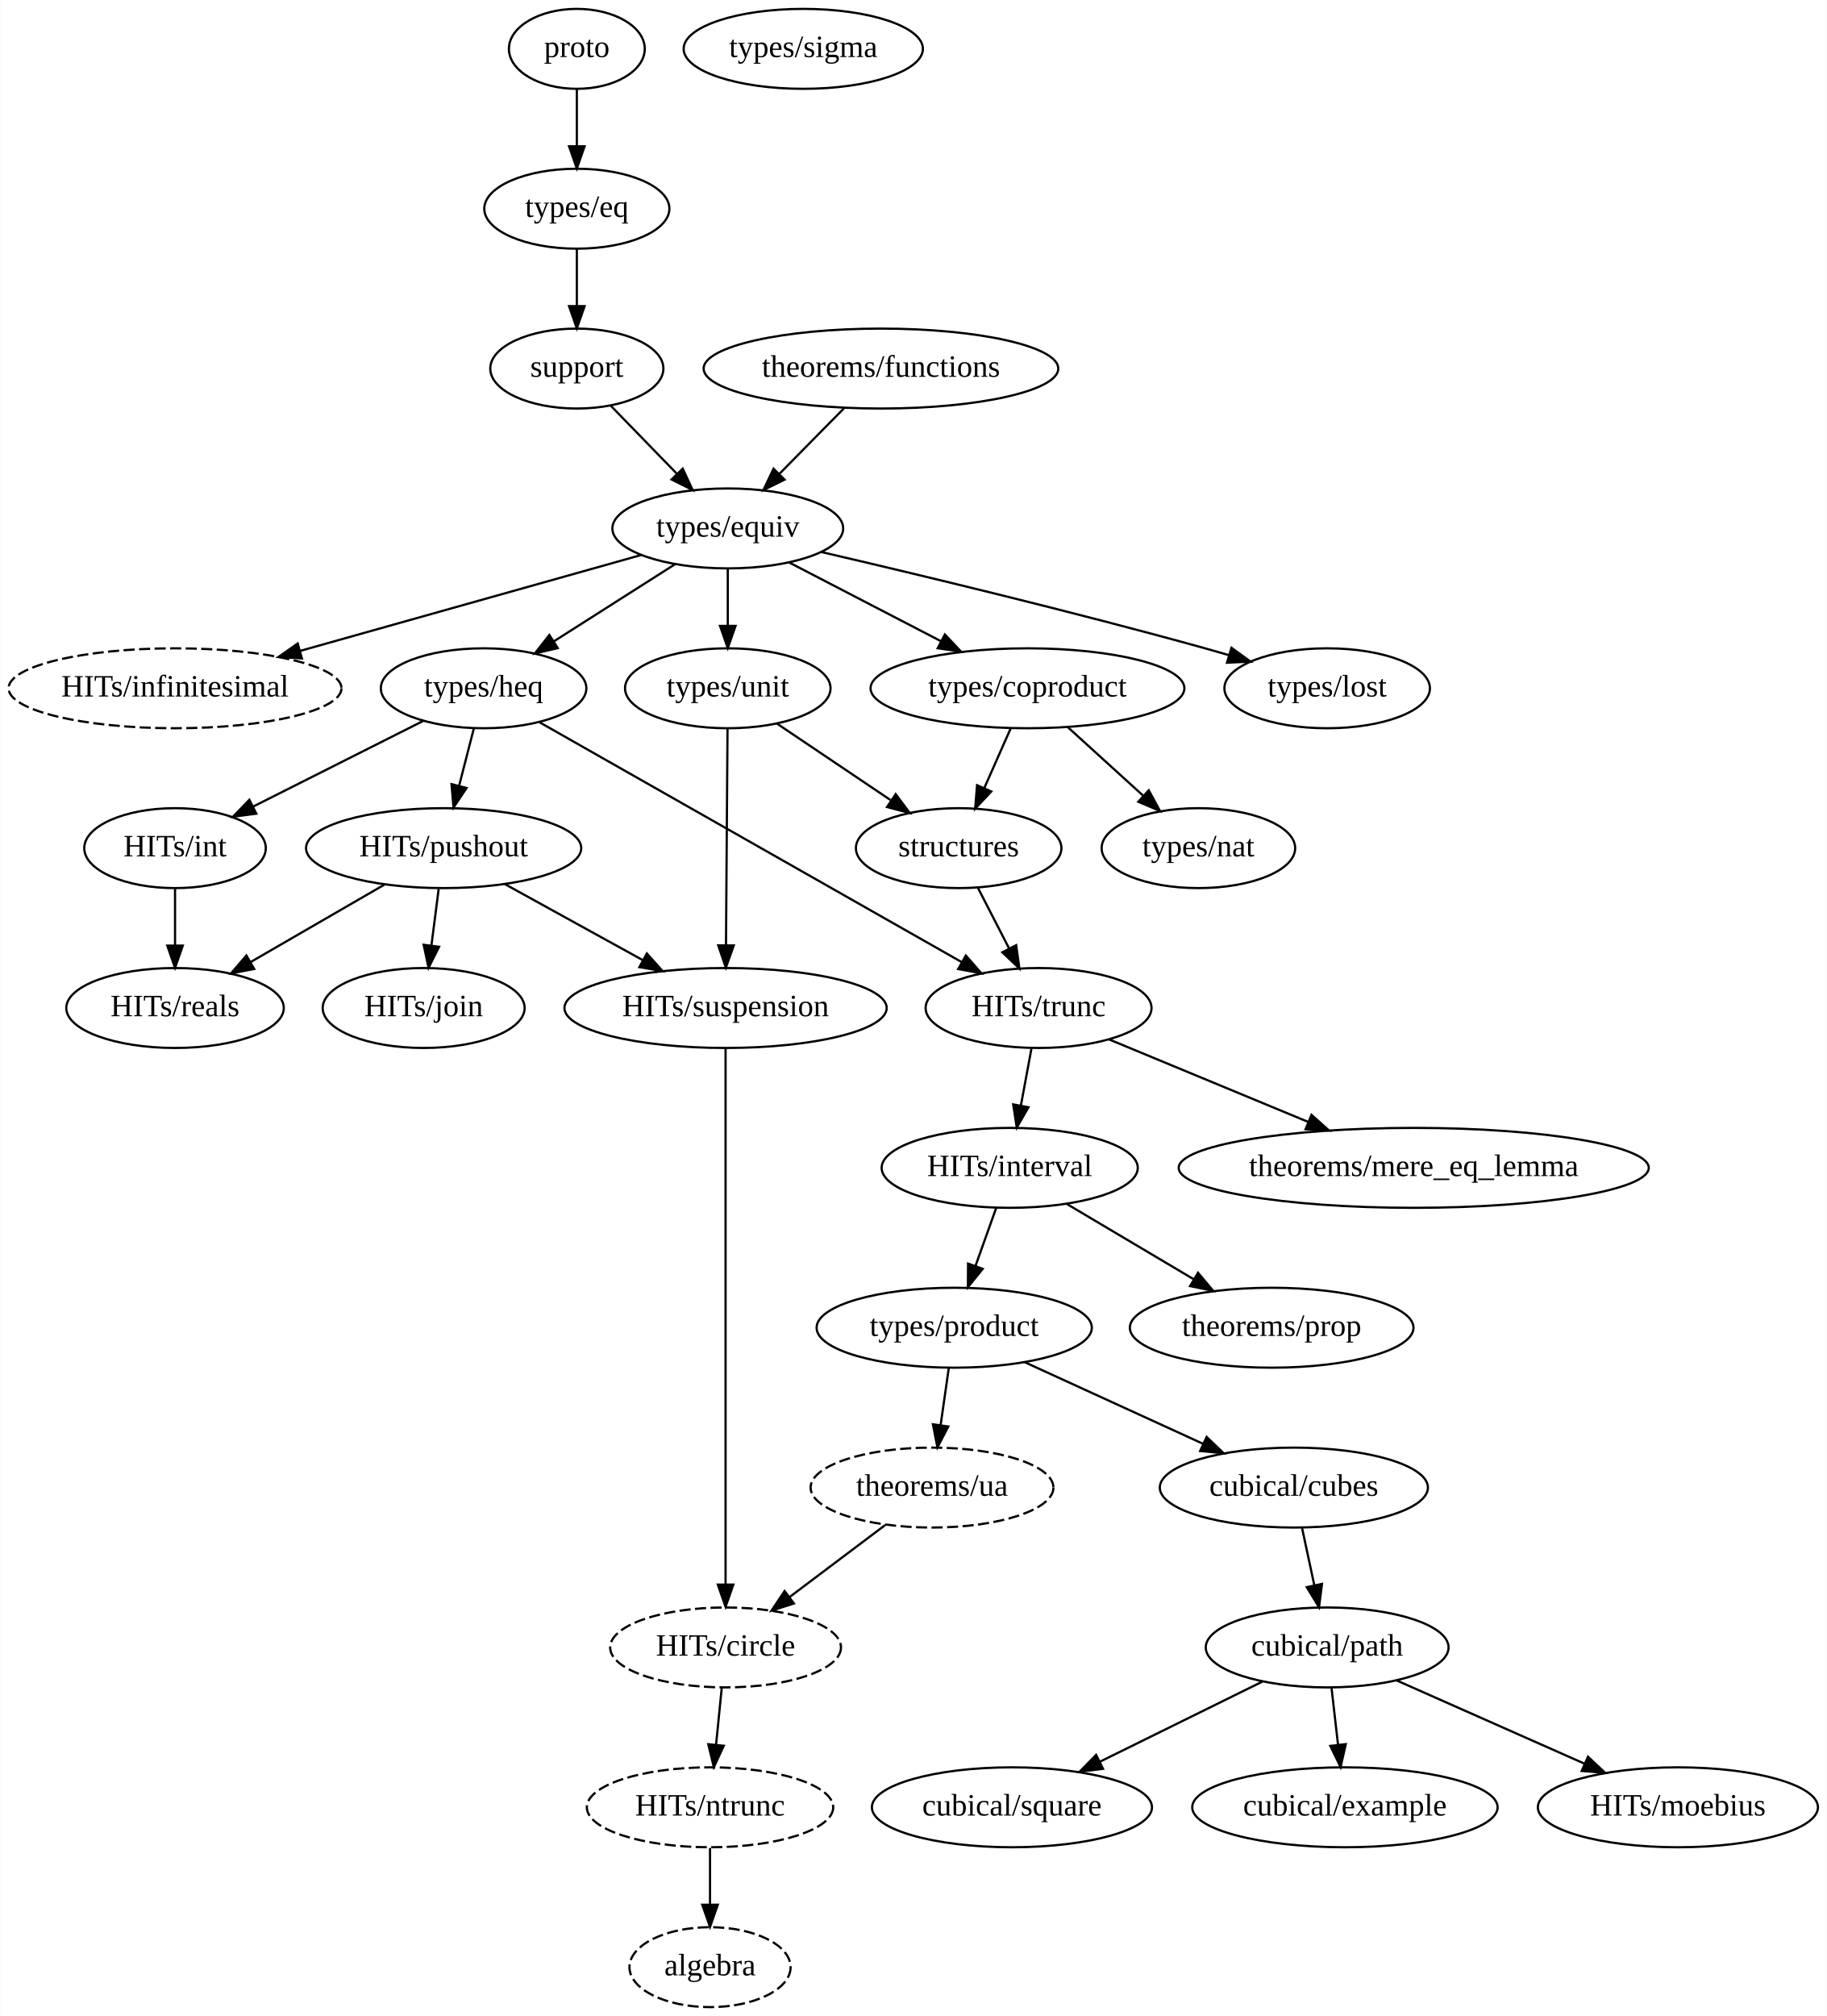
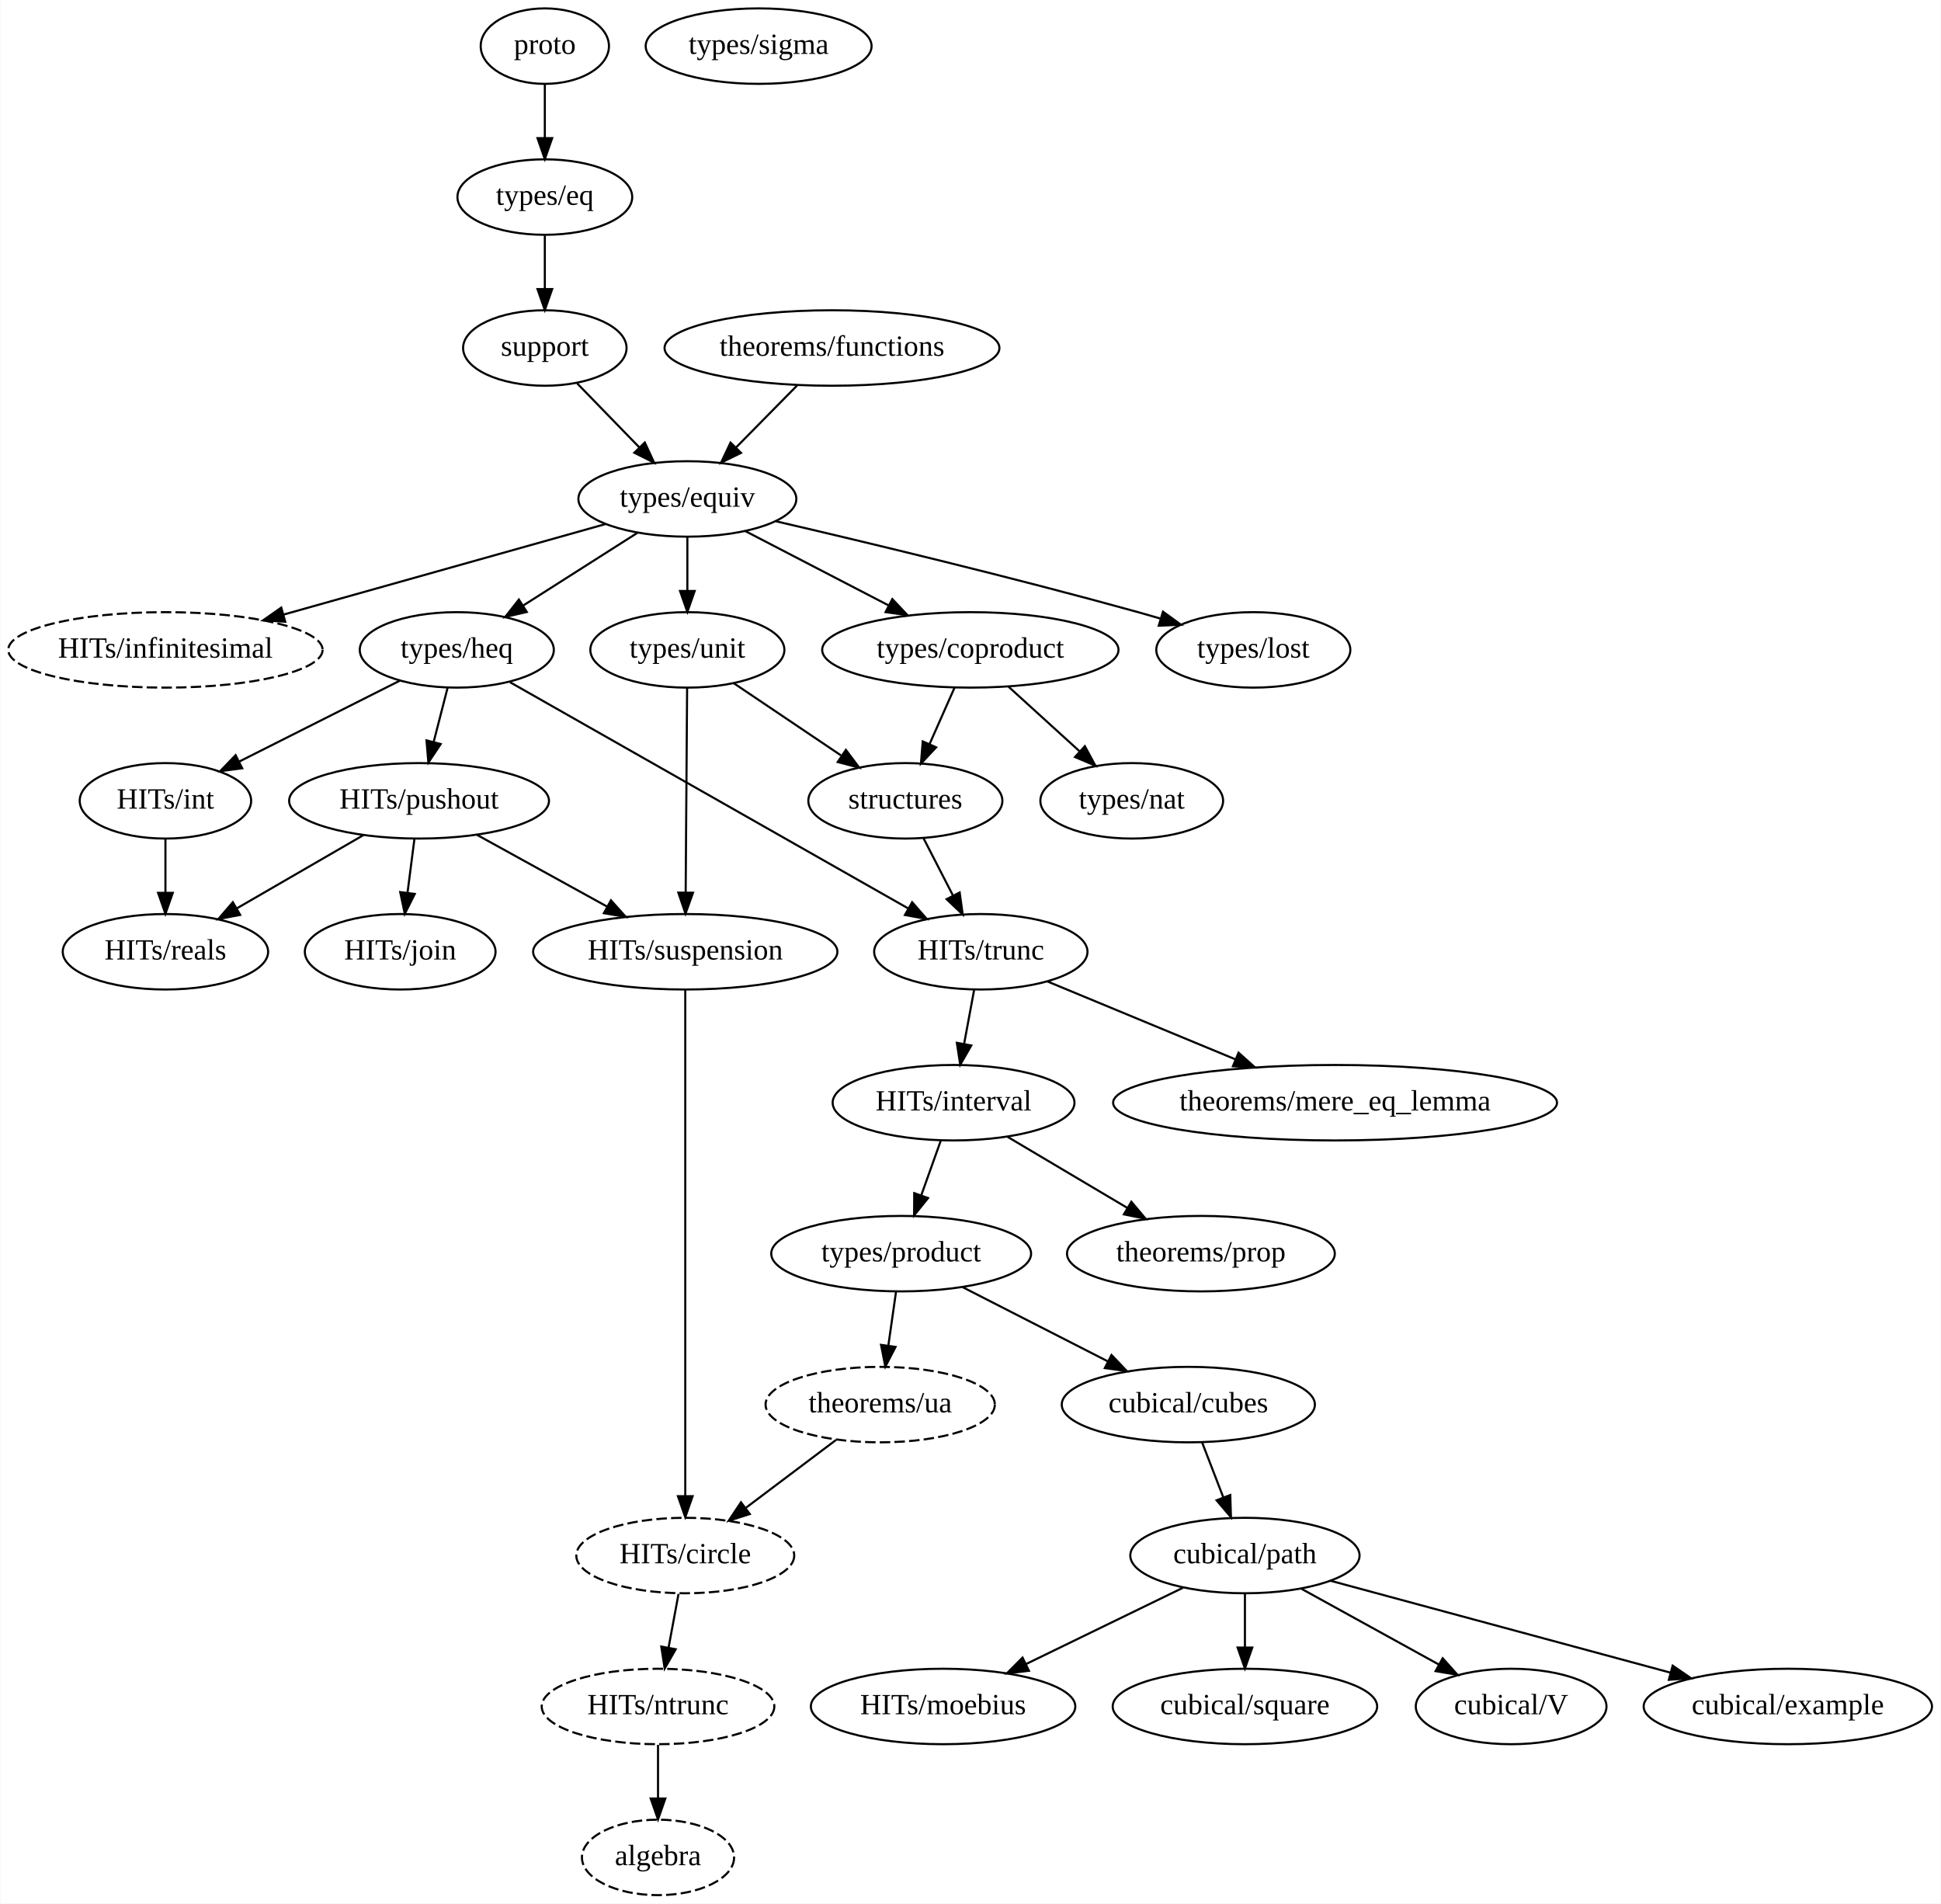
- <svg xmlns="http://www.w3.org/2000/svg" width="823pt" height="908pt" viewBox="0.00 0.00 822.79 908.00">
+ <svg xmlns="http://www.w3.org/2000/svg" width="926pt" height="908pt" viewBox="0.00 0.00 925.64 908.00">
  <g id="graph0" class="graph" transform="scale(1 1) rotate(0) translate(4 904)">
-     <polygon fill="white" stroke="none" points="-4,4 -4,-904 818.788,-904 818.788,4 -4,4" />
+     <polygon fill="white" stroke="none" points="-4,4 -4,-904 921.637,-904 921.637,4 -4,4" />
    <g id="node1" class="node">
      <ellipse fill="none" stroke="black" cx="255.743" cy="-882" rx="30.595" ry="18" />
      <text text-anchor="middle" x="255.743" y="-878.3" font-family="Times New Roman,serif" font-size="14.00">proto</text>
    </g>
    <g id="node2" class="node">
      <ellipse fill="none" stroke="black" cx="255.743" cy="-810" rx="41.693" ry="18" />
      <text text-anchor="middle" x="255.743" y="-806.3" font-family="Times New Roman,serif" font-size="14.00">types/eq</text>
    </g>
    <g id="edge1" class="edge">
      <path fill="none" stroke="black" d="M255.743,-863.697C255.743,-855.983 255.743,-846.712 255.743,-838.112" />
      <polygon fill="black" stroke="black" points="259.243,-838.104 255.743,-828.104 252.243,-838.104 259.243,-838.104" />
    </g>
-     <g id="node17" class="node">
+     <g id="node18" class="node">
      <ellipse fill="none" stroke="black" cx="255.743" cy="-738" rx="38.993" ry="18" />
      <text text-anchor="middle" x="255.743" y="-734.3" font-family="Times New Roman,serif" font-size="14.00">support</text>
    </g>
-     <g id="edge27" class="edge">
+     <g id="edge28" class="edge">
      <path fill="none" stroke="black" d="M255.743,-791.697C255.743,-783.983 255.743,-774.712 255.743,-766.112" />
      <polygon fill="black" stroke="black" points="259.243,-766.104 255.743,-756.104 252.243,-766.104 259.243,-766.104" />
    </g>
    <g id="node3" class="node">
-       <ellipse fill="none" stroke="black" stroke-dasharray="5,2" cx="315.743" cy="-18" rx="36.294" ry="18" />
-       <text text-anchor="middle" x="315.743" y="-14.3" font-family="Times New Roman,serif" font-size="14.00">algebra</text>
+       <ellipse fill="none" stroke="black" stroke-dasharray="5,2" cx="309.743" cy="-18" rx="36.294" ry="18" />
+       <text text-anchor="middle" x="309.743" y="-14.3" font-family="Times New Roman,serif" font-size="14.00">algebra</text>
    </g>
    <g id="node4" class="node">
-       <ellipse fill="none" stroke="black" stroke-dasharray="5,2" cx="315.743" cy="-90" rx="55.491" ry="18" />
-       <text text-anchor="middle" x="315.743" y="-86.3" font-family="Times New Roman,serif" font-size="14.00">HITs/ntrunc</text>
+       <ellipse fill="none" stroke="black" stroke-dasharray="5,2" cx="309.743" cy="-90" rx="55.491" ry="18" />
+       <text text-anchor="middle" x="309.743" y="-86.3" font-family="Times New Roman,serif" font-size="14.00">HITs/ntrunc</text>
    </g>
    <g id="edge2" class="edge">
-       <path fill="none" stroke="black" d="M315.743,-71.697C315.743,-63.983 315.743,-54.712 315.743,-46.112" />
-       <polygon fill="black" stroke="black" points="319.243,-46.104 315.743,-36.104 312.243,-46.104 319.243,-46.104" />
+       <path fill="none" stroke="black" d="M309.743,-71.697C309.743,-63.983 309.743,-54.712 309.743,-46.112" />
+       <polygon fill="black" stroke="black" points="313.243,-46.104 309.743,-36.104 306.243,-46.104 313.243,-46.104" />
    </g>
    <g id="node5" class="node">
      <ellipse fill="none" stroke="black" stroke-dasharray="5,2" cx="322.743" cy="-162" rx="51.991" ry="18" />
      <text text-anchor="middle" x="322.743" y="-158.3" font-family="Times New Roman,serif" font-size="14.00">HITs/circle</text>
    </g>
-     <g id="edge19" class="edge">
-       <path fill="none" stroke="black" d="M321.013,-143.697C320.242,-135.983 319.315,-126.712 318.455,-118.112" />
-       <polygon fill="black" stroke="black" points="321.932,-117.706 317.454,-108.104 314.966,-118.403 321.932,-117.706" />
+     <g id="edge20" class="edge">
+       <path fill="none" stroke="black" d="M319.53,-143.697C318.097,-135.983 316.376,-126.712 314.779,-118.112" />
+       <polygon fill="black" stroke="black" points="318.187,-117.297 312.92,-108.104 311.305,-118.575 318.187,-117.297" />
    </g>
    <g id="node6" class="node">
      <ellipse fill="none" stroke="black" cx="322.743" cy="-450" rx="72.588" ry="18" />
      <text text-anchor="middle" x="322.743" y="-446.3" font-family="Times New Roman,serif" font-size="14.00">HITs/suspension</text>
    </g>
    <g id="edge3" class="edge">
      <path fill="none" stroke="black" d="M322.743,-431.966C322.743,-384.291 322.743,-249.185 322.743,-190.63" />
      <polygon fill="black" stroke="black" points="326.243,-190.306 322.743,-180.306 319.243,-190.306 326.243,-190.306" />
    </g>
    <g id="node7" class="node">
      <ellipse fill="none" stroke="black" stroke-dasharray="5,2" cx="415.743" cy="-234" rx="54.691" ry="18" />
      <text text-anchor="middle" x="415.743" y="-230.3" font-family="Times New Roman,serif" font-size="14.00">theorems/ua</text>
    </g>
    <g id="edge4" class="edge">
      <path fill="none" stroke="black" d="M394.64,-217.116C381.947,-207.562 365.613,-195.267 351.722,-184.812" />
      <polygon fill="black" stroke="black" points="353.537,-181.797 343.443,-178.58 349.328,-187.39 353.537,-181.797" />
    </g>
    <g id="node8" class="node">
      <ellipse fill="none" stroke="black" stroke-dasharray="5,2" cx="74.743" cy="-594" rx="74.987" ry="18" />
      <text text-anchor="middle" x="74.743" y="-590.3" font-family="Times New Roman,serif" font-size="14.00">HITs/infinitesimal</text>
    </g>
    <g id="node9" class="node">
      <ellipse fill="none" stroke="black" cx="323.743" cy="-666" rx="51.991" ry="18" />
      <text text-anchor="middle" x="323.743" y="-662.3" font-family="Times New Roman,serif" font-size="14.00">types/equiv</text>
    </g>
    <g id="edge5" class="edge">
      <path fill="none" stroke="black" d="M284.563,-653.985C243.264,-642.375 177.83,-623.98 131.016,-610.82" />
      <polygon fill="black" stroke="black" points="131.899,-607.432 121.324,-608.095 130.004,-614.171 131.899,-607.432" />
    </g>
    <g id="node10" class="node">
      <ellipse fill="none" stroke="black" cx="458.743" cy="-594" rx="70.688" ry="18" />
      <text text-anchor="middle" x="458.743" y="-590.3" font-family="Times New Roman,serif" font-size="14.00">types/coproduct</text>
    </g>
    <g id="edge6" class="edge">
      <path fill="none" stroke="black" d="M351.388,-650.666C371.098,-640.446 397.87,-626.564 419.749,-615.22" />
      <polygon fill="black" stroke="black" points="421.524,-618.242 428.79,-610.531 418.302,-612.027 421.524,-618.242" />
    </g>
-     <g id="node16" class="node">
+     <g id="node17" class="node">
      <ellipse fill="none" stroke="black" cx="213.743" cy="-594" rx="46.292" ry="18" />
      <text text-anchor="middle" x="213.743" y="-590.3" font-family="Times New Roman,serif" font-size="14.00">types/heq</text>
    </g>
-     <g id="edge11" class="edge">
+     <g id="edge12" class="edge">
      <path fill="none" stroke="black" d="M299.875,-649.811C283.948,-639.676 262.827,-626.235 245.487,-615.201" />
      <polygon fill="black" stroke="black" points="247.127,-612.096 236.811,-609.68 243.369,-618.001 247.127,-612.096" />
    </g>
-     <g id="node28" class="node">
+     <g id="node29" class="node">
      <ellipse fill="none" stroke="black" cx="323.743" cy="-594" rx="46.292" ry="18" />
      <text text-anchor="middle" x="323.743" y="-590.3" font-family="Times New Roman,serif" font-size="14.00">types/unit</text>
    </g>
-     <g id="edge33" class="edge">
+     <g id="edge34" class="edge">
      <path fill="none" stroke="black" d="M323.743,-647.697C323.743,-639.983 323.743,-630.712 323.743,-622.112" />
      <polygon fill="black" stroke="black" points="327.243,-622.104 323.743,-612.104 320.243,-622.104 327.243,-622.104" />
    </g>
-     <g id="node31" class="node">
+     <g id="node32" class="node">
      <ellipse fill="none" stroke="black" cx="593.743" cy="-594" rx="46.292" ry="18" />
      <text text-anchor="middle" x="593.743" y="-590.3" font-family="Times New Roman,serif" font-size="14.00">types/lost</text>
    </g>
-     <g id="edge35" class="edge">
+     <g id="edge36" class="edge">
      <path fill="none" stroke="black" d="M365.953,-655.36C409.442,-645.248 479.103,-628.553 538.743,-612 542.273,-611.02 545.92,-609.972 549.578,-608.896" />
      <polygon fill="black" stroke="black" points="550.639,-612.232 559.213,-606.008 548.629,-605.527 550.639,-612.232" />
    </g>
-     <g id="node29" class="node">
+     <g id="node30" class="node">
      <ellipse fill="none" stroke="black" cx="427.743" cy="-522" rx="46.292" ry="18" />
      <text text-anchor="middle" x="427.743" y="-518.3" font-family="Times New Roman,serif" font-size="14.00">structures</text>
    </g>
-     <g id="edge26" class="edge">
+     <g id="edge27" class="edge">
      <path fill="none" stroke="black" d="M451.239,-576.055C447.66,-567.973 443.297,-558.121 439.307,-549.112" />
      <polygon fill="black" stroke="black" points="442.428,-547.515 435.178,-539.789 436.028,-550.35 442.428,-547.515" />
    </g>
-     <g id="node30" class="node">
+     <g id="node31" class="node">
      <ellipse fill="none" stroke="black" cx="535.743" cy="-522" rx="43.592" ry="18" />
      <text text-anchor="middle" x="535.743" y="-518.3" font-family="Times New Roman,serif" font-size="14.00">types/nat</text>
    </g>
-     <g id="edge34" class="edge">
+     <g id="edge35" class="edge">
      <path fill="none" stroke="black" d="M476.991,-576.411C487.083,-567.237 499.77,-555.703 510.77,-545.703" />
      <polygon fill="black" stroke="black" points="513.375,-548.065 518.42,-538.749 508.666,-542.886 513.375,-548.065" />
    </g>
    <g id="node11" class="node">
      <ellipse fill="none" stroke="black" cx="425.743" cy="-306" rx="61.99" ry="18" />
      <text text-anchor="middle" x="425.743" y="-302.3" font-family="Times New Roman,serif" font-size="14.00">types/product</text>
    </g>
-     <g id="edge32" class="edge">
+     <g id="edge33" class="edge">
      <path fill="none" stroke="black" d="M423.271,-287.697C422.169,-279.983 420.845,-270.712 419.617,-262.112" />
      <polygon fill="black" stroke="black" points="423.066,-261.509 418.187,-252.104 416.136,-262.499 423.066,-261.509" />
    </g>
    <g id="node12" class="node">
-       <ellipse fill="none" stroke="black" cx="578.743" cy="-234" rx="60.389" ry="18" />
-       <text text-anchor="middle" x="578.743" y="-230.3" font-family="Times New Roman,serif" font-size="14.00">cubical/cubes</text>
+       <ellipse fill="none" stroke="black" cx="562.743" cy="-234" rx="60.389" ry="18" />
+       <text text-anchor="middle" x="562.743" y="-230.3" font-family="Times New Roman,serif" font-size="14.00">cubical/cubes</text>
    </g>
    <g id="edge7" class="edge">
-       <path fill="none" stroke="black" d="M457.445,-290.496C480.729,-279.843 512.562,-265.279 537.775,-253.744" />
-       <polygon fill="black" stroke="black" points="539.445,-256.829 547.082,-249.485 536.533,-250.463 539.445,-256.829" />
+       <path fill="none" stroke="black" d="M455.133,-289.983C475.359,-279.649 502.426,-265.819 524.354,-254.615" />
+       <polygon fill="black" stroke="black" points="526.09,-257.659 533.402,-249.992 522.905,-251.425 526.09,-257.659" />
    </g>
    <g id="node13" class="node">
-       <ellipse fill="none" stroke="black" cx="593.743" cy="-162" rx="54.691" ry="18" />
-       <text text-anchor="middle" x="593.743" y="-158.3" font-family="Times New Roman,serif" font-size="14.00">cubical/path</text>
+       <ellipse fill="none" stroke="black" cx="589.743" cy="-162" rx="54.691" ry="18" />
+       <text text-anchor="middle" x="589.743" y="-158.3" font-family="Times New Roman,serif" font-size="14.00">cubical/path</text>
    </g>
    <g id="edge8" class="edge">
-       <path fill="none" stroke="black" d="M582.451,-215.697C584.104,-207.983 586.091,-198.712 587.934,-190.112" />
-       <polygon fill="black" stroke="black" points="591.405,-190.616 590.078,-180.104 584.56,-189.149 591.405,-190.616" />
+       <path fill="none" stroke="black" d="M569.279,-216.055C572.318,-208.176 576.006,-198.617 579.409,-189.794" />
+       <polygon fill="black" stroke="black" points="582.747,-190.865 583.08,-180.275 576.216,-188.346 582.747,-190.865" />
    </g>
    <g id="node14" class="node">
-       <ellipse fill="none" stroke="black" cx="451.743" cy="-90" rx="63.089" ry="18" />
-       <text text-anchor="middle" x="451.743" y="-86.3" font-family="Times New Roman,serif" font-size="14.00">cubical/square</text>
+       <ellipse fill="none" stroke="black" cx="589.743" cy="-90" rx="63.089" ry="18" />
+       <text text-anchor="middle" x="589.743" y="-86.3" font-family="Times New Roman,serif" font-size="14.00">cubical/square</text>
    </g>
    <g id="edge9" class="edge">
-       <path fill="none" stroke="black" d="M564.665,-146.666C543.556,-136.26 514.744,-122.057 491.507,-110.602" />
-       <polygon fill="black" stroke="black" points="492.772,-107.323 482.255,-106.041 489.677,-113.602 492.772,-107.323" />
+       <path fill="none" stroke="black" d="M589.743,-143.697C589.743,-135.983 589.743,-126.712 589.743,-118.112" />
+       <polygon fill="black" stroke="black" points="593.243,-118.104 589.743,-108.104 586.243,-118.104 593.243,-118.104" />
    </g>
    <g id="node15" class="node">
-       <ellipse fill="none" stroke="black" cx="601.743" cy="-90" rx="68.788" ry="18" />
-       <text text-anchor="middle" x="601.743" y="-86.3" font-family="Times New Roman,serif" font-size="14.00">cubical/example</text>
+       <ellipse fill="none" stroke="black" cx="716.743" cy="-90" rx="45.492" ry="18" />
+       <text text-anchor="middle" x="716.743" y="-86.3" font-family="Times New Roman,serif" font-size="14.00">cubical/V</text>
    </g>
    <g id="edge10" class="edge">
-       <path fill="none" stroke="black" d="M595.721,-143.697C596.602,-135.983 597.662,-126.712 598.645,-118.112" />
-       <polygon fill="black" stroke="black" points="602.13,-118.437 599.789,-108.104 595.176,-117.642 602.13,-118.437" />
-     </g>
-     <g id="node24" class="node">
-       <ellipse fill="none" stroke="black" cx="751.743" cy="-90" rx="63.089" ry="18" />
-       <text text-anchor="middle" x="751.743" y="-86.3" font-family="Times New Roman,serif" font-size="14.00">HITs/moebius</text>
-     </g>
-     <g id="edge17" class="edge">
-       <path fill="none" stroke="black" d="M624.959,-147.17C649.148,-136.453 682.912,-121.495 709.515,-109.709" />
-       <polygon fill="black" stroke="black" points="711.236,-112.775 718.961,-105.524 708.4,-106.375 711.236,-112.775" />
-     </g>
-     <g id="node19" class="node">
+       <path fill="none" stroke="black" d="M616.677,-146.155C635.831,-135.597 661.72,-121.328 682.366,-109.948" />
+       <polygon fill="black" stroke="black" points="684.08,-113 691.148,-105.108 680.701,-106.87 684.08,-113" />
+     </g>
+     <g id="node16" class="node">
+       <ellipse fill="none" stroke="black" cx="848.743" cy="-90" rx="68.788" ry="18" />
+       <text text-anchor="middle" x="848.743" y="-86.3" font-family="Times New Roman,serif" font-size="14.00">cubical/example</text>
+     </g>
+     <g id="edge11" class="edge">
+       <path fill="none" stroke="black" d="M630.497,-149.985C674.211,-138.171 743.921,-119.33 792.764,-106.129" />
+       <polygon fill="black" stroke="black" points="793.806,-109.474 802.547,-103.486 791.98,-102.716 793.806,-109.474" />
+     </g>
+     <g id="node25" class="node">
+       <ellipse fill="none" stroke="black" cx="445.743" cy="-90" rx="63.089" ry="18" />
+       <text text-anchor="middle" x="445.743" y="-86.3" font-family="Times New Roman,serif" font-size="14.00">HITs/moebius</text>
+     </g>
+     <g id="edge18" class="edge">
+       <path fill="none" stroke="black" d="M560.255,-146.666C538.608,-136.143 508.974,-121.737 485.275,-110.217" />
+       <polygon fill="black" stroke="black" points="486.708,-107.022 476.184,-105.798 483.648,-113.318 486.708,-107.022" />
+     </g>
+     <g id="node20" class="node">
      <ellipse fill="none" stroke="black" cx="74.743" cy="-522" rx="40.893" ry="18" />
      <text text-anchor="middle" x="74.743" y="-518.3" font-family="Times New Roman,serif" font-size="14.00">HITs/int</text>
    </g>
-     <g id="edge14" class="edge">
+     <g id="edge15" class="edge">
      <path fill="none" stroke="black" d="M186.613,-579.337C164.712,-568.308 133.734,-552.707 109.927,-540.719" />
      <polygon fill="black" stroke="black" points="111.37,-537.526 100.864,-536.154 108.221,-543.778 111.37,-537.526" />
    </g>
-     <g id="node20" class="node">
+     <g id="node21" class="node">
      <ellipse fill="none" stroke="black" cx="463.743" cy="-450" rx="50.892" ry="18" />
      <text text-anchor="middle" x="463.743" y="-446.3" font-family="Times New Roman,serif" font-size="14.00">HITs/trunc</text>
    </g>
-     <g id="edge31" class="edge">
+     <g id="edge32" class="edge">
      <path fill="none" stroke="black" d="M239.09,-578.603C284.082,-553.048 377.952,-499.73 428.953,-470.761" />
      <polygon fill="black" stroke="black" points="430.989,-473.63 437.955,-465.648 427.531,-467.543 430.989,-473.63" />
    </g>
-     <g id="node22" class="node">
+     <g id="node23" class="node">
      <ellipse fill="none" stroke="black" cx="195.743" cy="-522" rx="61.99" ry="18" />
      <text text-anchor="middle" x="195.743" y="-518.3" font-family="Times New Roman,serif" font-size="14.00">HITs/pushout</text>
    </g>
-     <g id="edge22" class="edge">
+     <g id="edge23" class="edge">
      <path fill="none" stroke="black" d="M209.386,-576.055C207.382,-568.261 204.955,-558.822 202.707,-550.079" />
      <polygon fill="black" stroke="black" points="206.066,-549.089 200.186,-540.275 199.286,-550.832 206.066,-549.089" />
    </g>
-     <g id="edge12" class="edge">
+     <g id="edge13" class="edge">
      <path fill="none" stroke="black" d="M271.174,-721.116C279.917,-712.116 291.023,-700.682 300.773,-690.646" />
      <polygon fill="black" stroke="black" points="303.445,-692.919 307.902,-683.307 298.424,-688.041 303.445,-692.919" />
    </g>
-     <g id="node18" class="node">
+     <g id="node19" class="node">
      <ellipse fill="none" stroke="black" cx="392.743" cy="-738" rx="79.886" ry="18" />
      <text text-anchor="middle" x="392.743" y="-734.3" font-family="Times New Roman,serif" font-size="14.00">theorems/functions</text>
    </g>
-     <g id="edge13" class="edge">
+     <g id="edge14" class="edge">
      <path fill="none" stroke="black" d="M376.04,-720.055C367.354,-711.243 356.596,-700.328 347.099,-690.694" />
      <polygon fill="black" stroke="black" points="349.33,-687.972 339.817,-683.307 344.345,-692.886 349.33,-687.972" />
    </g>
-     <g id="node27" class="node">
+     <g id="node28" class="node">
      <ellipse fill="none" stroke="black" cx="74.743" cy="-450" rx="48.993" ry="18" />
      <text text-anchor="middle" x="74.743" y="-446.3" font-family="Times New Roman,serif" font-size="14.00">HITs/reals</text>
    </g>
-     <g id="edge24" class="edge">
+     <g id="edge25" class="edge">
      <path fill="none" stroke="black" d="M74.743,-503.697C74.743,-495.983 74.743,-486.712 74.743,-478.112" />
      <polygon fill="black" stroke="black" points="78.243,-478.104 74.743,-468.104 71.243,-478.104 78.243,-478.104" />
    </g>
-     <g id="node21" class="node">
+     <g id="node22" class="node">
      <ellipse fill="none" stroke="black" cx="450.743" cy="-378" rx="57.69" ry="18" />
      <text text-anchor="middle" x="450.743" y="-374.3" font-family="Times New Roman,serif" font-size="14.00">HITs/interval</text>
    </g>
-     <g id="edge15" class="edge">
+     <g id="edge16" class="edge">
      <path fill="none" stroke="black" d="M460.53,-431.697C459.097,-423.983 457.376,-414.712 455.779,-406.112" />
      <polygon fill="black" stroke="black" points="459.187,-405.297 453.92,-396.104 452.305,-406.575 459.187,-405.297" />
    </g>
-     <g id="node25" class="node">
+     <g id="node26" class="node">
      <ellipse fill="none" stroke="black" cx="632.743" cy="-378" rx="105.881" ry="18" />
      <text text-anchor="middle" x="632.743" y="-374.3" font-family="Times New Roman,serif" font-size="14.00">theorems/mere_eq_lemma</text>
    </g>
-     <g id="edge18" class="edge">
+     <g id="edge19" class="edge">
      <path fill="none" stroke="black" d="M495.531,-435.834C520.787,-425.372 556.503,-410.579 585.165,-398.707" />
      <polygon fill="black" stroke="black" points="586.69,-401.864 594.589,-394.803 584.011,-395.397 586.69,-401.864" />
    </g>
-     <g id="edge20" class="edge">
+     <g id="edge21" class="edge">
      <path fill="none" stroke="black" d="M444.692,-360.055C441.878,-352.176 438.464,-342.617 435.313,-333.794" />
      <polygon fill="black" stroke="black" points="438.573,-332.516 431.913,-324.275 431.98,-334.87 438.573,-332.516" />
    </g>
-     <g id="node26" class="node">
+     <g id="node27" class="node">
      <ellipse fill="none" stroke="black" cx="568.743" cy="-306" rx="63.889" ry="18" />
      <text text-anchor="middle" x="568.743" y="-302.3" font-family="Times New Roman,serif" font-size="14.00">theorems/prop</text>
    </g>
-     <g id="edge21" class="edge">
+     <g id="edge22" class="edge">
      <path fill="none" stroke="black" d="M476.348,-361.811C493.124,-351.859 515.271,-338.721 533.677,-327.802" />
      <polygon fill="black" stroke="black" points="535.557,-330.756 542.372,-322.644 531.986,-324.736 535.557,-330.756" />
    </g>
-     <g id="edge28" class="edge">
+     <g id="edge29" class="edge">
      <path fill="none" stroke="black" d="M223.3,-505.811C241.52,-495.769 265.627,-482.482 285.542,-471.505" />
      <polygon fill="black" stroke="black" points="287.292,-474.536 294.361,-466.644 283.913,-468.406 287.292,-474.536" />
    </g>
-     <g id="node23" class="node">
+     <g id="node24" class="node">
      <ellipse fill="none" stroke="black" cx="186.743" cy="-450" rx="45.492" ry="18" />
      <text text-anchor="middle" x="186.743" y="-446.3" font-family="Times New Roman,serif" font-size="14.00">HITs/join</text>
    </g>
-     <g id="edge16" class="edge">
+     <g id="edge17" class="edge">
      <path fill="none" stroke="black" d="M193.519,-503.697C192.527,-495.983 191.335,-486.712 190.229,-478.112" />
      <polygon fill="black" stroke="black" points="193.689,-477.576 188.942,-468.104 186.746,-478.469 193.689,-477.576" />
    </g>
-     <g id="edge23" class="edge">
+     <g id="edge24" class="edge">
      <path fill="none" stroke="black" d="M169.189,-505.638C151.413,-495.354 127.855,-481.726 108.715,-470.653" />
      <polygon fill="black" stroke="black" points="110.402,-467.586 99.994,-465.608 106.897,-473.645 110.402,-467.586" />
    </g>
-     <g id="edge29" class="edge">
+     <g id="edge30" class="edge">
      <path fill="none" stroke="black" d="M323.623,-575.871C323.452,-551.67 323.139,-507.211 322.936,-478.393" />
      <polygon fill="black" stroke="black" points="326.435,-478.164 322.864,-468.189 319.435,-478.214 326.435,-478.164" />
    </g>
-     <g id="edge25" class="edge">
+     <g id="edge26" class="edge">
      <path fill="none" stroke="black" d="M345.799,-578.155C360.691,-568.132 380.552,-554.763 396.992,-543.698" />
      <polygon fill="black" stroke="black" points="399.378,-546.311 405.719,-537.824 395.469,-540.504 399.378,-546.311" />
    </g>
-     <g id="edge30" class="edge">
+     <g id="edge31" class="edge">
      <path fill="none" stroke="black" d="M436.458,-504.055C440.659,-495.887 445.789,-485.912 450.462,-476.824" />
      <polygon fill="black" stroke="black" points="453.648,-478.283 455.109,-467.789 447.423,-475.081 453.648,-478.283" />
    </g>
-     <g id="node32" class="node">
+     <g id="node33" class="node">
      <ellipse fill="none" stroke="black" cx="357.743" cy="-882" rx="53.891" ry="18" />
      <text text-anchor="middle" x="357.743" y="-878.3" font-family="Times New Roman,serif" font-size="14.00">types/sigma</text>
    </g>
  </g>
</svg>
